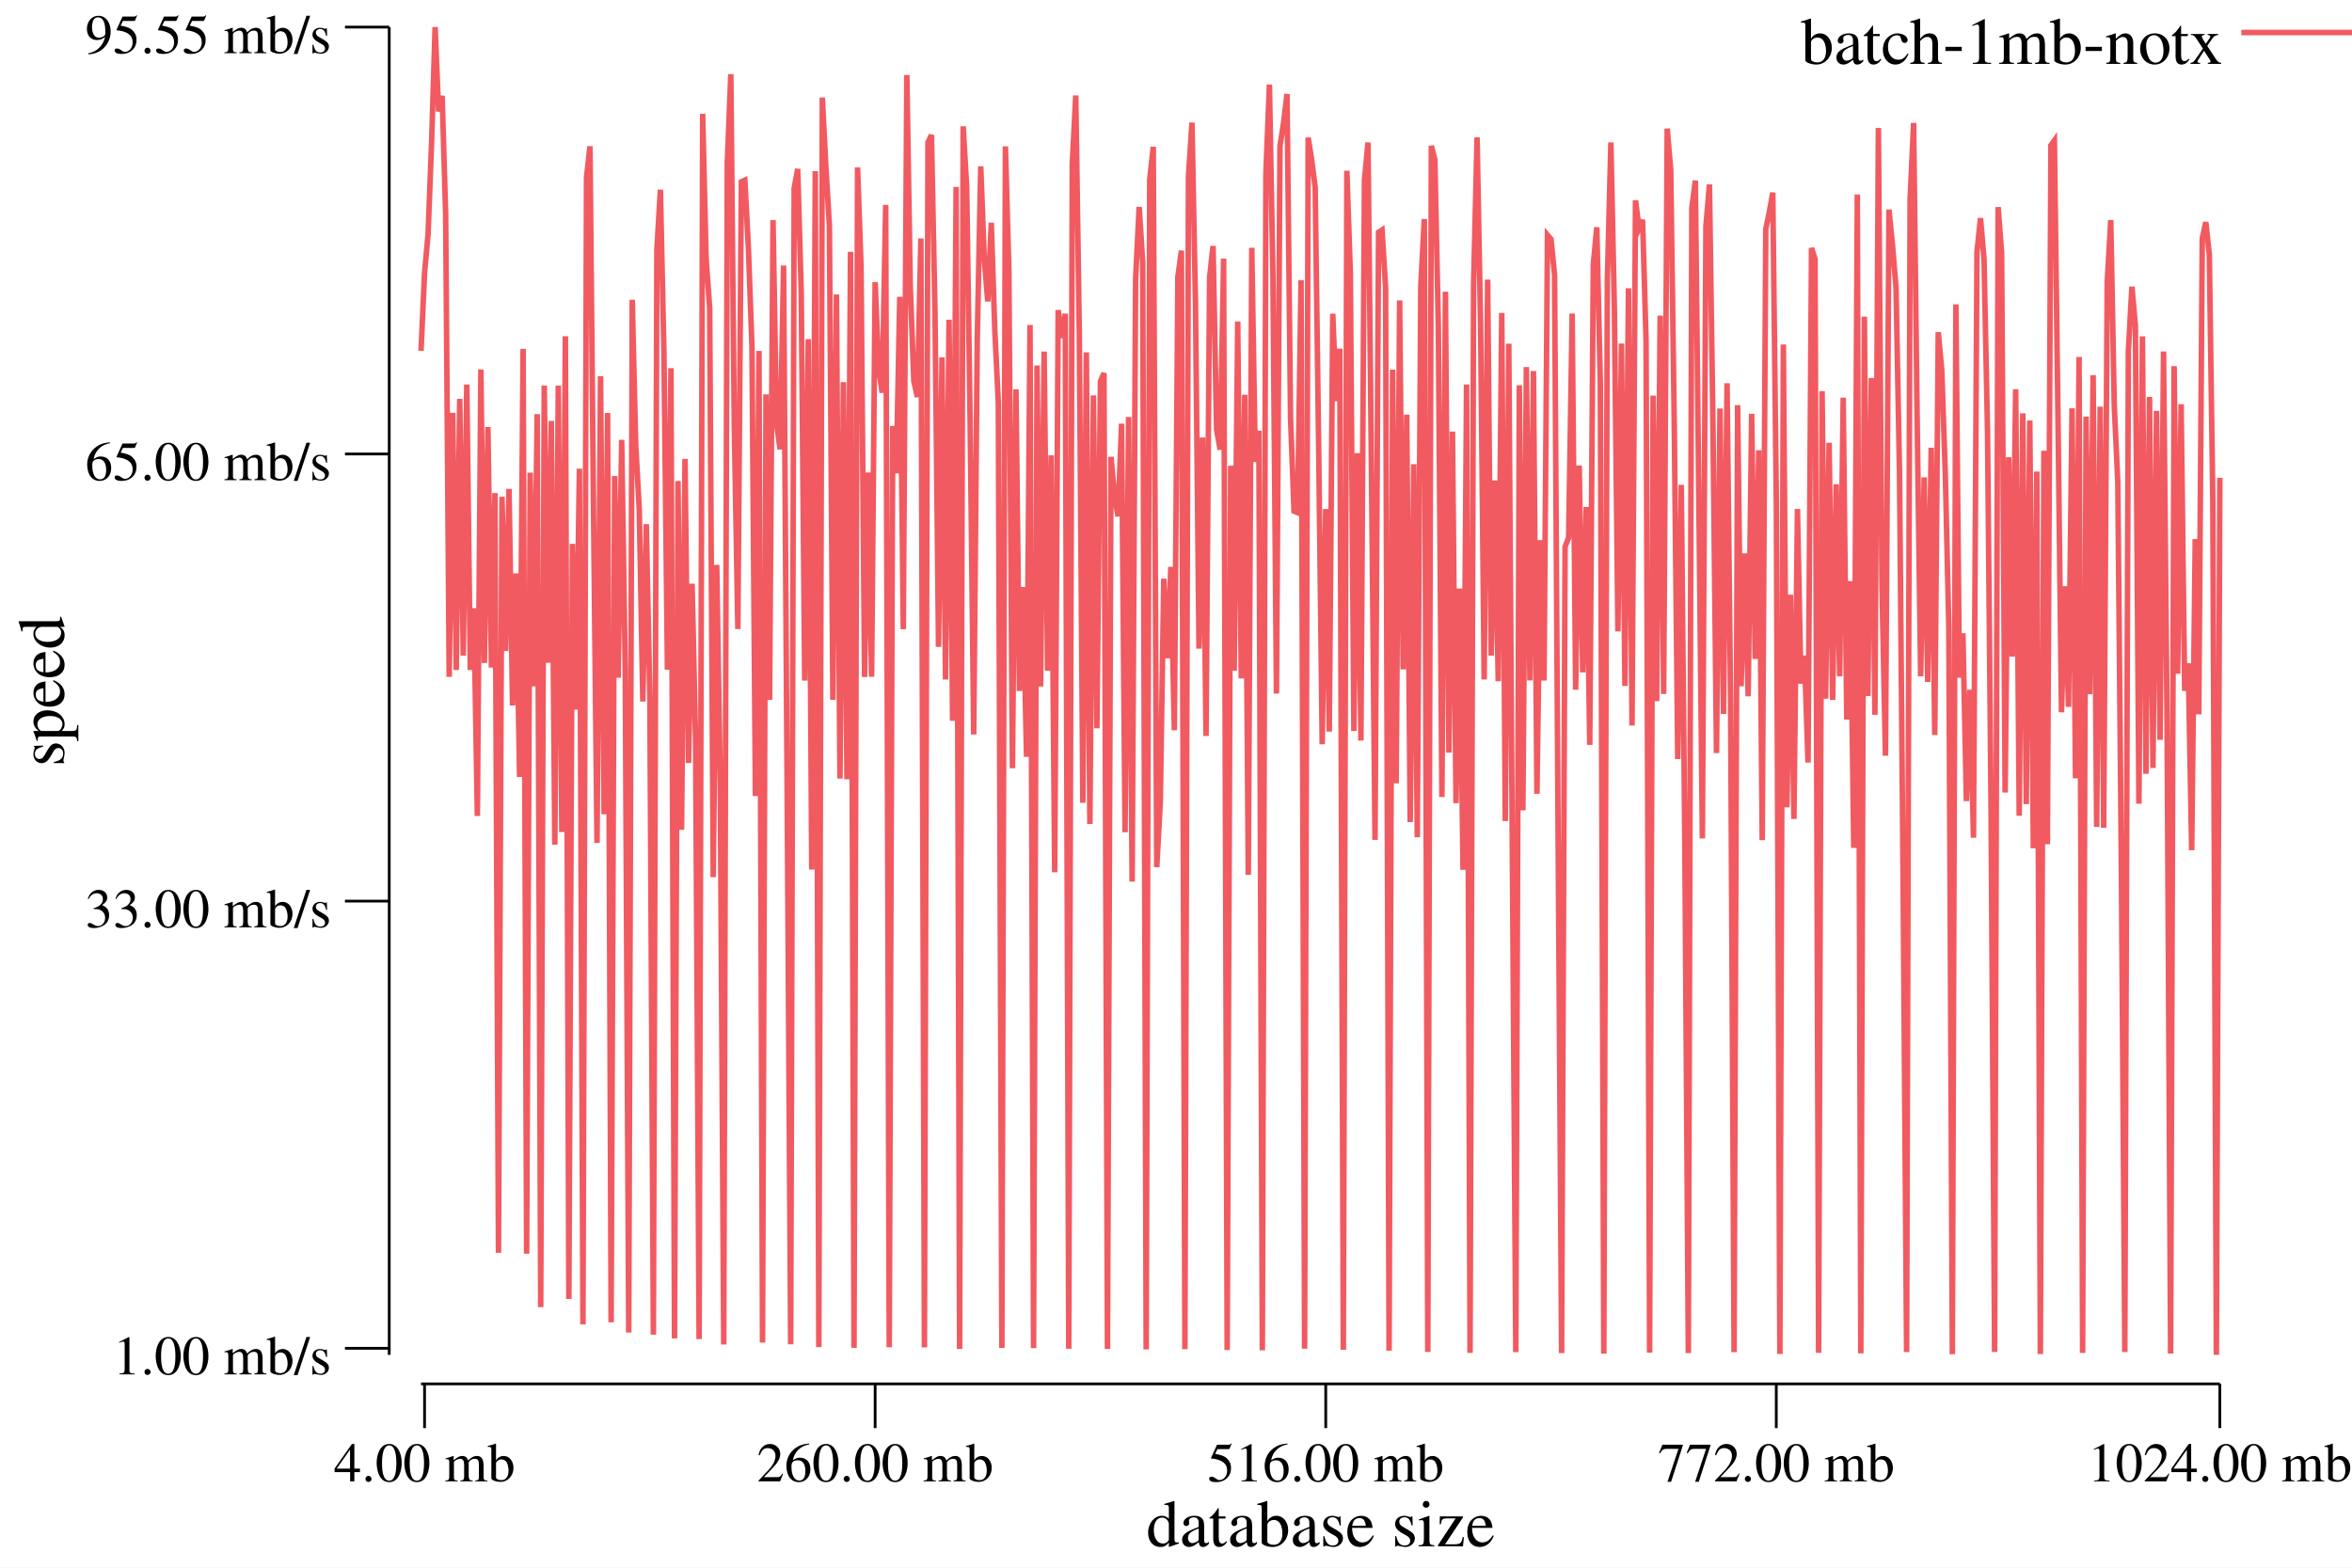
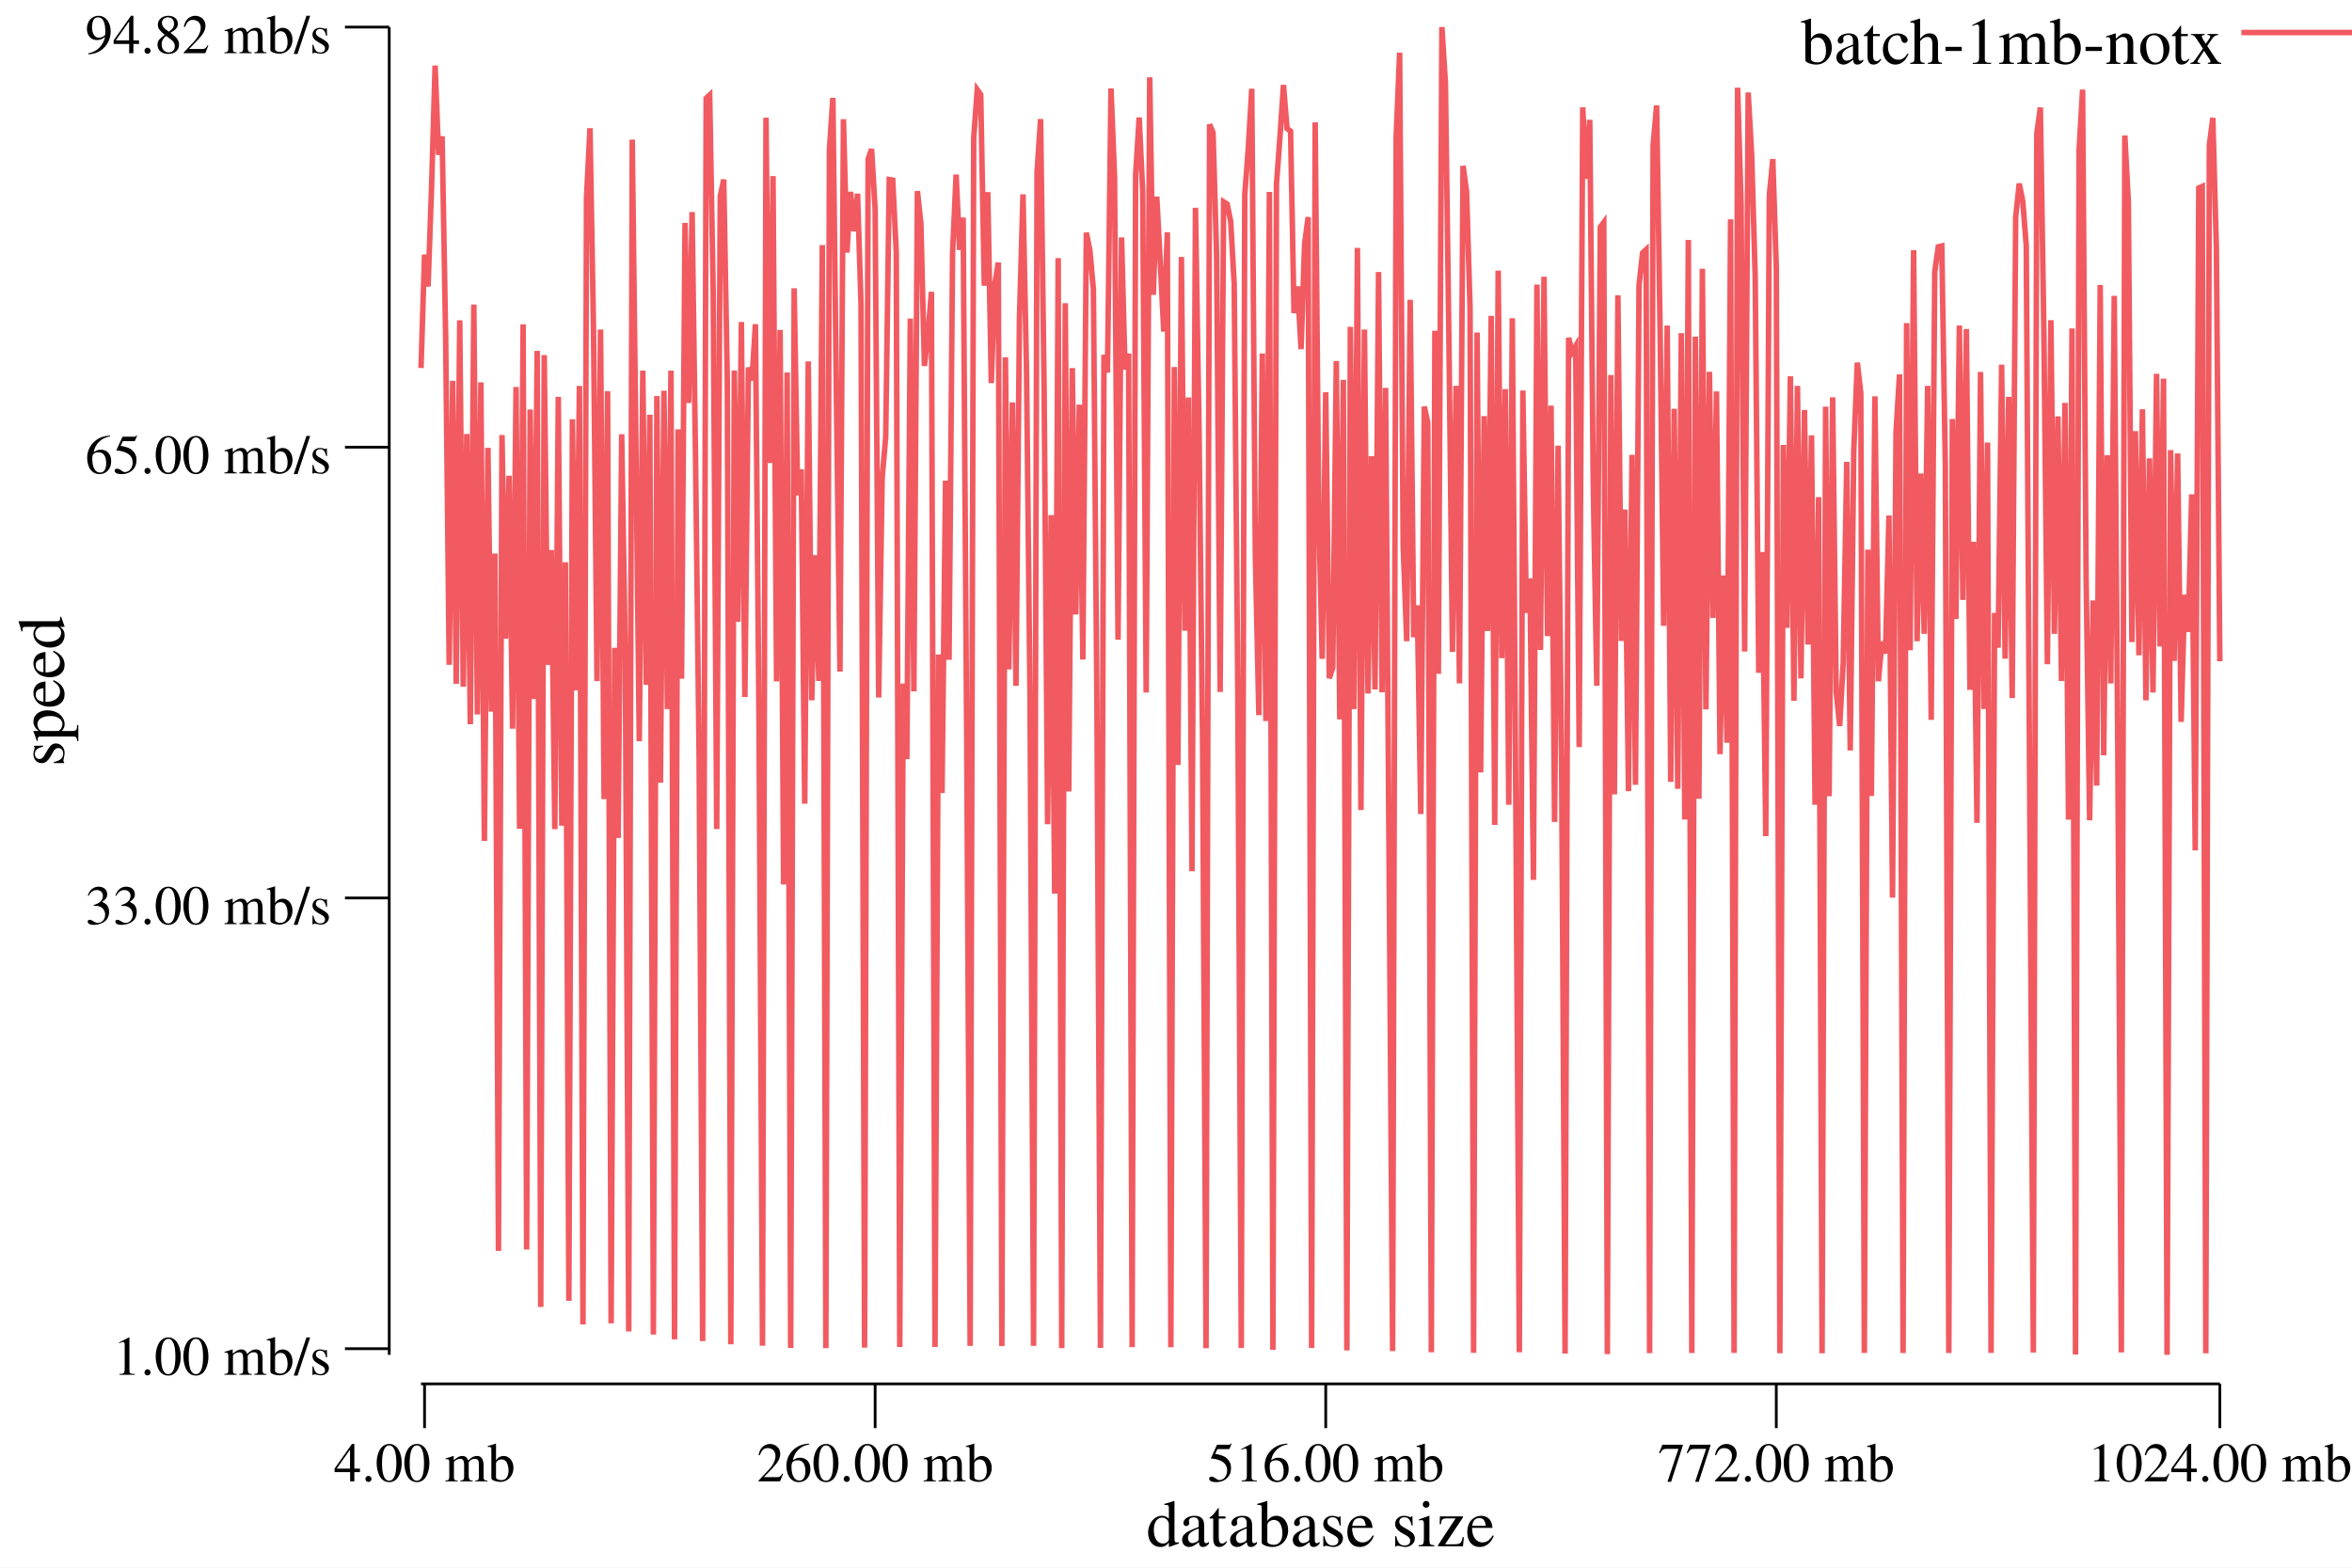
<svg xmlns="http://www.w3.org/2000/svg" width="425.2pt" height="283.46pt" viewBox="0 0 425.2 283.46">
  <g transform="scale(1, -1) translate(0, -283.46)">
    <path d="M0,0L425.2,0L425.2,283.46L0,283.46Z" style="fill:#FFFFFF" />
    <text x="207.23" y="-3.861" transform="scale(1, -1)" style="font-family:Times;font-weight:normal;font-style:normal;font-size:12px">database size</text>
    <text x="60.361" y="-15.602" transform="scale(1, -1)" style="font-family:Times;font-weight:normal;font-style:normal;font-size:10px">4.00 mb</text>
    <text x="136.82" y="-15.602" transform="scale(1, -1)" style="font-family:Times;font-weight:normal;font-style:normal;font-size:10px">260.00 mb</text>
    <text x="218.28" y="-15.602" transform="scale(1, -1)" style="font-family:Times;font-weight:normal;font-style:normal;font-size:10px">516.00 mb</text>
    <text x="299.73" y="-15.602" transform="scale(1, -1)" style="font-family:Times;font-weight:normal;font-style:normal;font-size:10px">772.00 mb</text>
    <text x="377.42" y="-15.602" transform="scale(1, -1)" style="font-family:Times;font-weight:normal;font-style:normal;font-size:10px">1024.00 mb</text>
    <path d="M76.751,25.23L76.751,33.23" style="fill:none;stroke:#000000;stroke-width:0.5" />
    <path d="M158.21,25.23L158.21,33.23" style="fill:none;stroke:#000000;stroke-width:0.5" />
    <path d="M239.67,25.23L239.67,33.23" style="fill:none;stroke:#000000;stroke-width:0.5" />
    <path d="M321.12,25.23L321.12,33.23" style="fill:none;stroke:#000000;stroke-width:0.5" />
    <path d="M401.31,25.23L401.31,33.23" style="fill:none;stroke:#000000;stroke-width:0.5" />
    <path d="M76.114,33.23L401.31,33.23" style="fill:none;stroke:#000000;stroke-width:0.5" />
    <g transform="rotate(90)">
      <text x="144.86" y="11.555" transform="scale(1, -1)" style="font-family:Times;font-weight:normal;font-style:normal;font-size:12px">speed</text>
    </g>
-     <text x="20.416" y="-34.942" transform="scale(1, -1)" style="font-family:Times;font-weight:normal;font-style:normal;font-size:10px">1.00 mb/s</text>
-     <text x="15.416" y="-115.79" transform="scale(1, -1)" style="font-family:Times;font-weight:normal;font-style:normal;font-size:10px">33.00 mb/s</text>
-     <text x="15.416" y="-196.64" transform="scale(1, -1)" style="font-family:Times;font-weight:normal;font-style:normal;font-size:10px">65.00 mb/s</text>
-     <text x="15.416" y="-273.84" transform="scale(1, -1)" style="font-family:Times;font-weight:normal;font-style:normal;font-size:10px">95.55 mb/s</text>
-     <path d="M62.364,39.664L70.364,39.664" style="fill:none;stroke:#000000;stroke-width:0.5" />
-     <path d="M62.364,120.52L70.364,120.52" style="fill:none;stroke:#000000;stroke-width:0.5" />
-     <path d="M62.364,201.37L70.364,201.37" style="fill:none;stroke:#000000;stroke-width:0.5" />
+     <text x="20.416" y="-34.869" transform="scale(1, -1)" style="font-family:Times;font-weight:normal;font-style:normal;font-size:10px">1.00 mb/s</text>
+     <text x="15.416" y="-116.37" transform="scale(1, -1)" style="font-family:Times;font-weight:normal;font-style:normal;font-size:10px">33.00 mb/s</text>
+     <text x="15.416" y="-197.87" transform="scale(1, -1)" style="font-family:Times;font-weight:normal;font-style:normal;font-size:10px">65.00 mb/s</text>
+     <text x="15.416" y="-273.84" transform="scale(1, -1)" style="font-family:Times;font-weight:normal;font-style:normal;font-size:10px">94.82 mb/s</text>
+     <path d="M62.364,39.591L70.364,39.591" style="fill:none;stroke:#000000;stroke-width:0.5" />
+     <path d="M62.364,121.09L70.364,121.09" style="fill:none;stroke:#000000;stroke-width:0.5" />
+     <path d="M62.364,202.6L70.364,202.6" style="fill:none;stroke:#000000;stroke-width:0.5" />
    <path d="M62.364,278.56L70.364,278.56" style="fill:none;stroke:#000000;stroke-width:0.5" />
    <path d="M70.364,38.48L70.364,278.56" style="fill:none;stroke:#000000;stroke-width:0.5" />
-     <path d="M76.114,220.03L76.751,234.09L77.387,241.11L78.023,257.63L78.66,278.56L79.296,263.32L79.933,266.13L80.569,244.63L81.205,161.07L81.842,208.81L82.478,162.31L83.115,211.34L83.751,164.9L84.387,213.93L85.024,162.32L85.66,173.48L86.297,135.92L86.933,216.65L87.569,163.59L88.206,206.24L88.842,162.76L89.479,194.3L90.115,56.93L90.751,193.63L91.388,165.75L92.024,195.05L92.661,155.91L93.297,179.78L93.933,142.98L94.57,220.37L95.206,56.771L95.843,198L96.479,159.36L97.115,208.58L97.752,47.107L98.388,213.73L99.025,163.63L99.661,207.35L100.3,130.72L100.93,213.74L101.57,133.01L102.21,222.66L102.84,48.578L103.48,185.12L104.12,155.15L104.75,198.71L105.39,43.993L106.03,251.34L106.66,257.01L107.3,190.98L107.93,131.04L108.57,215.45L109.21,136.23L109.84,208.78L110.48,44.368L111.12,197.38L111.75,160.92L112.39,203.92L113.03,162.59L113.66,42.511L114.3,229.25L114.93,202.97L115.57,191.35L116.21,156.61L116.84,188.68L117.48,157.41L118.12,42.126L118.75,238.29L119.39,249.16L120.03,219.67L120.66,162.37L121.3,216.89L121.94,41.444L122.57,196.48L123.21,133.42L123.84,200.48L124.48,145.5L125.12,177.91L125.75,149.62L126.39,41.328L127.03,262.88L127.66,236.51L128.3,227.73L128.94,124.86L129.57,181.31L130.21,142.14L130.84,40.349L131.48,254.08L132.12,270.05L132.75,206.2L133.39,169.72L134.03,250.59L134.66,250.88L135.3,238.57L135.94,220.83L136.57,139.52L137.21,220.01L137.85,40.704L138.48,212.15L139.12,156.91L139.75,243.67L140.39,206.84L141.03,202.22L141.66,235.44L142.3,140.75L142.94,40.379L143.57,249.42L144.21,252.92L144.85,230.65L145.48,160.39L146.12,222.12L146.75,126.23L147.39,252.51L148.03,39.88L148.66,265.82L149.3,253.39L149.94,242.66L150.57,156.93L151.21,230.21L151.85,142.68L152.48,214.37L153.12,142.56L153.76,237.92L154.39,39.747L155.03,253.19L155.66,235.34L156.3,161.05L156.94,198.03L157.57,161.09L158.21,232.45L158.85,216.83L159.48,212.45L160.12,246.4L160.76,39.853L161.39,206.43L162.03,197.87L162.66,229.79L163.3,169.69L163.94,269.9L164.57,231.51L165.21,214.5L165.85,211.68L166.48,240.34L167.12,39.832L167.76,257.72L168.39,259.05L169.03,227.17L169.67,166.5L170.3,218.85L170.94,160.59L171.57,225.65L172.21,153.13L172.85,249.66L173.48,39.548L174.12,260.61L174.76,249.73L175.39,206.77L176.03,150.65L176.67,222.01L177.3,253.39L177.94,236.69L178.57,228.96L179.21,243.19L179.85,223.58L180.48,210.68L181.12,39.74L181.76,256.99L182.39,234.61L183.03,144.55L183.67,213.05L184.3,158.52L184.94,177.3L185.58,146.62L186.21,224.7L186.85,39.693L187.48,217.37L188.12,159.33L188.76,219.89L189.39,162.2L190.03,201.12L190.67,125.74L191.3,227.39L191.94,222.36L192.58,226.73L193.21,39.577L193.85,253.88L194.48,266.19L195.12,223.29L195.76,138.31L196.39,219.74L197.03,134.46L197.67,211.96L198.3,151.77L198.94,214.5L199.58,216L200.21,39.55L200.85,200.85L201.49,193.74L202.12,190.1L202.76,206.84L203.39,132.98L204.03,208.05L204.67,124.05L205.3,233.03L205.94,246.04L206.58,235.97L207.21,39.461L207.85,251.01L208.49,256.91L209.12,126.66L209.76,138.28L210.39,178.82L211.03,164.44L211.67,180.96L212.3,151.42L212.94,233.4L213.58,238.14L214.21,39.514L214.85,251.52L215.49,261.29L216.12,228.74L216.76,166.18L217.4,204.35L218.03,150.38L218.67,233.25L219.3,238.98L219.94,205.79L220.58,202.16L221.21,236.7L221.85,39.35L222.49,199.24L223.12,162.2L223.76,225.32L224.4,160.79L225.03,212.08L225.67,125.28L226.3,238.65L226.94,199.94L227.58,205.58L228.21,39.305L228.85,252.06L229.49,268.17L230.12,233.83L230.76,158.06L231.4,257.1L232.03,261.14L232.67,266.46L233.31,207.8L233.94,191.03L234.58,190.77L235.21,232.81L235.85,39.587L236.49,258.58L237.12,254.6L237.76,249.6L238.4,202.09L239.03,148.89L239.67,191.42L240.31,151.18L240.94,226.73L241.58,210.92L242.21,220.41L242.85,39.401L243.49,252.58L244.12,234.04L244.76,151.29L245.4,201.52L246.03,149.55L246.67,250.92L247.31,257.69L247.94,197.81L248.58,131.59L249.22,241.45L249.85,241.87L250.49,231.46L251.12,39.242L251.76,216.62L252.4,141.83L253.03,229.13L253.67,162.43L254.31,208.48L254.94,134.81L255.58,199.53L256.22,132.07L256.85,231.59L257.49,243.85L258.12,39.005L258.76,257.09L259.4,254.58L260.03,224.32L260.67,139.35L261.31,230.71L261.94,147.37L262.58,205.42L263.22,138.24L263.85,177.04L264.49,126.18L265.13,213.93L265.76,38.832L266.4,232.15L267.03,258.63L267.67,224.44L268.31,160.6L268.94,232.9L269.58,164.92L270.22,196.57L270.85,160.28L271.49,226.86L272.13,135.01L272.76,221.31L273.4,129.81L274.03,38.965L274.67,213.79L275.31,136.95L275.94,217.09L276.58,160.43L277.22,216.37L277.85,139.93L278.49,185.79L279.13,160.41L279.76,240.96L280.4,240.2L281.04,233.71L281.67,133.64L282.31,38.793L282.94,184.59L283.58,186.24L284.22,226.76L284.85,158.75L285.49,199.28L286.13,161.89L286.76,191.78L287.4,148.77L288.04,235.59L288.67,242.37L289.31,214.25L289.94,38.689L290.58,232.68L291.22,257.7L291.85,227.78L292.49,169.28L293.13,221.34L293.76,159.43L294.4,231.33L295.04,152.28L295.67,247.23L296.31,242.21L296.95,243.71L297.58,221.92L298.22,38.875L298.85,211.92L299.49,156.69L300.13,226.39L300.76,157.98L301.4,260.21L302.04,252.69L302.67,207.31L303.31,146.21L303.95,195.79L304.58,131.76L305.22,38.792L305.85,245.83L306.49,250.8L307.13,192.08L307.76,131.86L308.4,242.58L309.04,250.1L309.67,206.67L310.31,147.3L310.95,209.59L311.58,154.36L312.22,214.16L312.86,156.95L313.49,38.97L314.13,210.21L314.76,159.38L315.4,183.4L316.04,157.56L316.67,208.63L317.31,164.31L317.95,202.04L318.58,131.55L319.22,241.99L319.86,245.11L320.49,248.63L321.13,192.43L321.77,38.641L322.4,221.17L323.04,137.48L323.67,175.93L324.31,135.38L324.95,191.43L325.58,159.84L326.22,164.89L326.86,145.58L327.49,238.62L328.13,236.61L328.77,38.839L329.4,212.73L330.04,157.12L330.67,203.4L331.31,156.91L331.95,195.89L332.58,161.17L333.22,211.55L333.86,153.35L334.49,178.38L335.13,130.14L335.77,248.3L336.4,38.756L337.04,226.21L337.68,157.6L338.31,215.12L338.95,154.21L339.58,260.31L340.22,177.92L340.86,146.82L341.49,245.55L342.13,239.11L342.77,231.44L343.4,197.93L344.04,124.89L344.68,38.978L345.31,247.41L345.95,261.22L346.58,208.34L347.22,161.18L347.86,197.14L348.49,160.16L349.13,202.51L349.77,150.56L350.4,223.39L351.04,216.5L351.68,197.69L352.31,169.97L352.95,38.594L353.59,228.42L354.22,160.93L354.86,168.94L355.49,138.61L356.13,158.73L356.77,131.98L357.4,237.88L358.04,244.01L358.68,236.59L359.31,205.36L359.95,136.81L360.59,38.998L361.22,246.01L361.86,237.74L362.49,140.16L363.13,200.78L363.77,164.73L364.4,213.08L365.04,135.95L365.68,208.72L366.31,138.07L366.95,207.42L367.59,130.08L368.22,198.19L368.86,38.631L369.5,201.95L370.13,130.81L370.77,257.19L371.4,258.07L372.04,208.59L372.68,154.67L373.31,177.46L373.95,155.65L374.59,209.63L375.22,142.73L375.86,218.92L376.5,38.832L377.13,208.12L377.77,157.94L378.4,215.63L379.04,133.94L379.68,209.93L380.31,133.77L380.95,232.5L381.59,243.67L382.22,210.18L382.86,196.31L383.5,127.29L384.13,38.99L384.77,219.98L385.41,231.62L386.04,224.62L386.68,138.14L387.31,222.63L387.95,143.54L388.59,211.68L389.22,144.6L389.86,209.16L390.5,149.69L391.13,219.9L391.77,152.24L392.41,38.714L393.04,217.25L393.68,161.63L394.31,210.37L394.95,158.55L395.59,163.51L396.22,129.73L396.86,185.98L397.5,154.3L398.13,240.35L398.77,243.29L399.41,237.37L400.04,192.87L400.68,38.48L401.31,197.06" style="fill:none;stroke:#F15A60" />
+     <path d="M76.114,216.91L76.751,237.42L77.387,231.66L78.023,249.71L78.66,271.59L79.296,255.48L79.933,258.8L80.569,222.32L81.205,163.25L81.842,214.6L82.478,159.83L83.115,225.54L83.751,159.28L84.387,204.98L85.024,152.5L85.66,228.38L86.297,154.27L86.933,214.32L87.569,131.41L88.206,202.49L88.842,154.78L89.479,183.37L90.115,57.277L90.751,204.8L91.388,167.97L92.024,197.44L92.661,151.7L93.297,213.49L93.933,133.59L94.57,224.81L95.206,57.528L95.843,209.41L96.479,157.06L97.115,220.02L97.752,47.138L98.388,219.26L99.025,163.24L99.661,184L100.3,133.53L100.93,211.7L101.57,134.16L102.21,181.78L102.84,48.254L103.48,207.65L104.12,158.64L104.75,213.68L105.39,43.974L106.03,247.73L106.66,260.28L107.3,223.61L107.93,160.31L108.57,223.87L109.21,138.98L109.84,212.73L110.48,44.184L111.12,166.33L111.75,131.95L112.39,204.94L113.03,166.4L113.66,42.711L114.3,258.22L114.93,206.11L115.57,149.44L116.21,216.44L116.84,159.65L117.48,208.47L118.12,42.149L118.75,211.84L119.39,141.93L120.03,212.82L120.66,155.25L121.3,216.44L121.94,41.276L122.57,205.82L123.21,160.74L123.84,243.15L124.48,210.59L125.12,245.12L125.75,199.83L126.39,146.37L127.03,40.962L127.66,265.7L128.3,266.29L128.94,230.31L129.57,133.55L130.21,247.97L130.84,251L131.48,215.04L132.12,40.385L132.75,216.47L133.39,171.03L134.03,225.23L134.66,157.43L135.3,217.01L135.94,214.66L136.57,224.83L137.21,153.33L137.85,40.132L138.48,262.18L139.12,199.74L139.75,251.63L140.39,160.25L141.03,223.8L141.66,123.53L142.3,216.12L142.94,39.729L143.57,231.33L144.21,193.9L144.85,198.58L145.48,138.14L146.12,218.11L146.75,156.84L147.39,183.07L148.03,160.33L148.66,239.15L149.3,39.696L149.94,256.33L150.57,265.75L151.21,211.55L151.85,162.03L152.48,261.91L153.12,237.79L153.76,248.77L154.39,241.65L155.03,248.43L155.66,228.39L156.3,39.786L156.94,254.7L157.57,256.5L158.21,245.61L158.85,157.34L159.48,197.01L160.12,204.43L160.76,250.99L161.39,250.88L162.03,237.84L162.66,39.893L163.3,159.86L163.94,146.2L164.57,225.85L165.21,158.45L165.85,248.91L166.48,243.05L167.12,217.29L167.76,223.04L168.39,230.69L169.03,39.905L169.67,165.11L170.3,140.07L170.94,196.55L171.57,164.16L172.21,237.73L172.85,251.89L173.48,238.28L174.12,244.11L174.76,150.26L175.39,40.105L176.03,258.52L176.67,267.25L177.3,266.36L177.94,231.8L178.57,248.73L179.21,214.19L179.85,232.16L180.48,235.99L181.12,40.065L181.76,218.86L182.39,162.42L183.03,210.7L183.67,159.46L184.3,225.91L184.94,248.32L185.58,216.26L186.21,157L186.85,40.115L187.48,252.33L188.12,261.93L188.76,213.03L189.39,134.43L190.03,190.32L190.67,121.87L191.3,236.79L191.94,39.695L192.58,228.63L193.21,140.35L193.85,216.91L194.48,172.35L195.12,210.3L195.76,164.22L196.39,241.39L197.03,238.22L197.67,231.08L198.3,156.81L198.94,39.735L199.58,219.3L200.21,216.11L200.85,267.46L201.49,251.55L202.12,167.8L202.76,240.53L203.39,216.66L204.03,219.5L204.67,39.872L205.3,251.76L205.94,262.21L206.58,248.8L207.21,158.24L207.85,269.48L208.49,230.15L209.12,247.9L209.76,235.97L210.39,223.5L211.03,241.46L211.67,39.852L212.3,217.09L212.94,145.14L213.58,237L214.21,169.41L214.85,211.59L215.49,125.92L216.12,245.89L216.76,206.49L217.4,149.78L218.03,39.677L218.67,260.96L219.3,259.46L219.94,237.33L220.58,158.34L221.21,246.96L221.85,246.55L222.49,243.41L223.12,232.14L223.76,160.32L224.4,39.713L225.03,248.22L225.67,256.66L226.3,267.4L226.94,183.11L227.58,154.15L228.21,219.54L228.85,153.08L229.49,248.76L230.12,39.387L230.76,250.13L231.4,258.76L232.03,268.09L232.67,260.22L233.31,259.75L233.94,226.85L234.58,231.67L235.21,220.33L235.85,239.37L236.49,244.2L237.12,39.711L237.76,261.33L238.4,191.38L239.03,164.33L239.67,212.54L240.31,160.82L240.94,162.75L241.58,218.19L242.21,153.39L242.85,214.77L243.49,39.28L244.12,224.36L244.76,155.25L245.4,238.63L246.03,136.99L246.67,223.87L247.31,158.06L247.94,200.98L248.58,158.8L249.22,234.28L249.85,158.28L250.49,213.31L251.12,127.98L251.76,39.157L252.4,258.68L253.03,273.93L253.67,184.76L254.31,167.52L254.94,229.26L255.58,168.25L256.22,173.99L256.85,136.27L257.49,209.95L258.12,206.98L258.76,38.945L259.4,223.64L260.03,161.62L260.67,278.56L261.31,268.4L261.94,222.07L262.58,165.59L263.22,213.69L263.85,159.9L264.49,253.47L265.13,248.87L265.76,227.92L266.4,38.842L267.03,223.33L267.67,143.8L268.31,208.22L268.94,169.36L269.58,226.34L270.22,134.3L270.85,234.53L271.49,164.45L272.13,213.1L272.76,137.94L273.4,225.91L274.03,138.59L274.67,38.94L275.31,212.85L275.94,172.63L276.58,178.85L277.22,124.36L277.85,232L278.49,165.94L279.13,233.42L279.76,168.43L280.4,210.11L281.04,134.84L281.67,202.88L282.31,145.9L282.94,38.71L283.58,222.38L284.22,219.82L284.85,220.89L285.49,148.36L286.13,264.05L286.76,251.13L287.4,261.79L288.04,195.29L288.67,159.47L289.31,242.41L289.94,243.25L290.58,38.61L291.22,215.64L291.85,139.83L292.49,230.06L293.13,167.56L293.76,191.32L294.4,140.41L295.04,201.21L295.67,141.55L296.31,231.89L296.95,237.73L297.58,238.32L298.22,38.787L298.85,257.18L299.49,264.39L300.13,222.93L300.76,170.3L301.4,224.6L302.04,142.08L302.67,209.54L303.31,140.83L303.95,223.21L304.58,135.28L305.22,240.08L305.85,38.807L306.49,222.59L307.13,139.03L307.76,234.87L308.4,155.19L309.04,216.23L309.67,171.72L310.31,212.68L310.95,147.1L311.58,179.41L312.22,149.16L312.86,243.81L313.49,38.832L314.13,267.6L314.76,246.61L315.4,165.65L316.04,266.73L316.67,255.5L317.31,233.44L317.95,161.81L318.58,183.65L319.22,132.26L319.86,248.09L320.49,254.69L321.13,234.98L321.77,38.773L322.4,203.01L323.04,169.93L323.67,215.42L324.31,156.75L324.95,213.68L325.58,160.79L326.22,209.33L326.86,166.92L327.49,204.74L328.13,137.94L328.77,193.57L329.4,38.763L330.04,209.93L330.67,139.49L331.31,211.61L331.95,158.42L332.58,152.18L333.22,163.61L333.86,199.94L334.49,147.76L335.13,201.97L335.77,217.89L336.4,212.37L337.04,38.823L337.68,184.07L338.31,139.53L338.95,211.79L339.58,160.27L340.22,167.44L340.86,165.3L341.49,190.25L342.13,121.15L342.77,205.41L343.4,215.76L344.04,38.813L344.68,225.04L345.31,165.88L345.95,238.21L346.58,167.52L347.22,197.84L347.86,168.86L348.49,213.69L349.13,153.3L349.77,234.3L350.4,238.83L351.04,238.98L351.68,199.17L352.31,38.804L352.95,207.69L353.59,171.52L354.22,224.6L354.86,174.98L355.49,223.96L356.13,158.72L356.77,185.48L357.4,134.68L358.04,216.21L358.68,155.27L359.31,203.44L359.95,38.833L360.59,172.62L361.22,166.34L361.86,217.52L362.49,164.37L363.13,211.7L363.77,157.24L364.4,244.18L365.04,250.27L365.68,247.06L366.31,239.08L366.95,137.77L367.59,38.902L368.22,259.36L368.86,264.02L369.5,223.32L370.13,163.36L370.77,225.57L371.4,168.85L372.04,208.18L372.68,160.32L373.31,210.61L373.95,135.26L374.59,224.07L375.22,38.534L375.86,256.35L376.5,267.25L377.13,179.34L377.77,135.14L378.4,174.88L379.04,141.41L379.68,231.93L380.31,146.89L380.95,201.14L381.59,159.88L382.22,229.96L382.86,147.68L383.5,38.921L384.13,258.95L384.77,246.93L385.41,167.36L386.04,205.5L386.68,164.98L387.31,209.46L387.95,156.83L388.59,200.58L389.22,158.24L389.86,215.87L390.5,166.57L391.13,214.99L391.77,38.48L392.41,202.07L393.04,163.96L393.68,201.46L394.31,152.93L394.95,175.91L395.59,169.18L396.22,194.07L396.86,129.69L397.5,249.47L398.13,249.75L398.77,38.745L399.41,257.22L400.04,262.14L400.68,238.73L401.31,163.88" style="fill:none;stroke:#F15A60" />
    <path d="M405.2,277.58L425.2,277.58" style="fill:none;stroke:#F15A60" />
    <text x="325.55" y="-271.91" transform="scale(1, -1)" style="font-family:Times;font-weight:normal;font-style:normal;font-size:12px">batch-1mb-notx</text>
  </g>
</svg>
